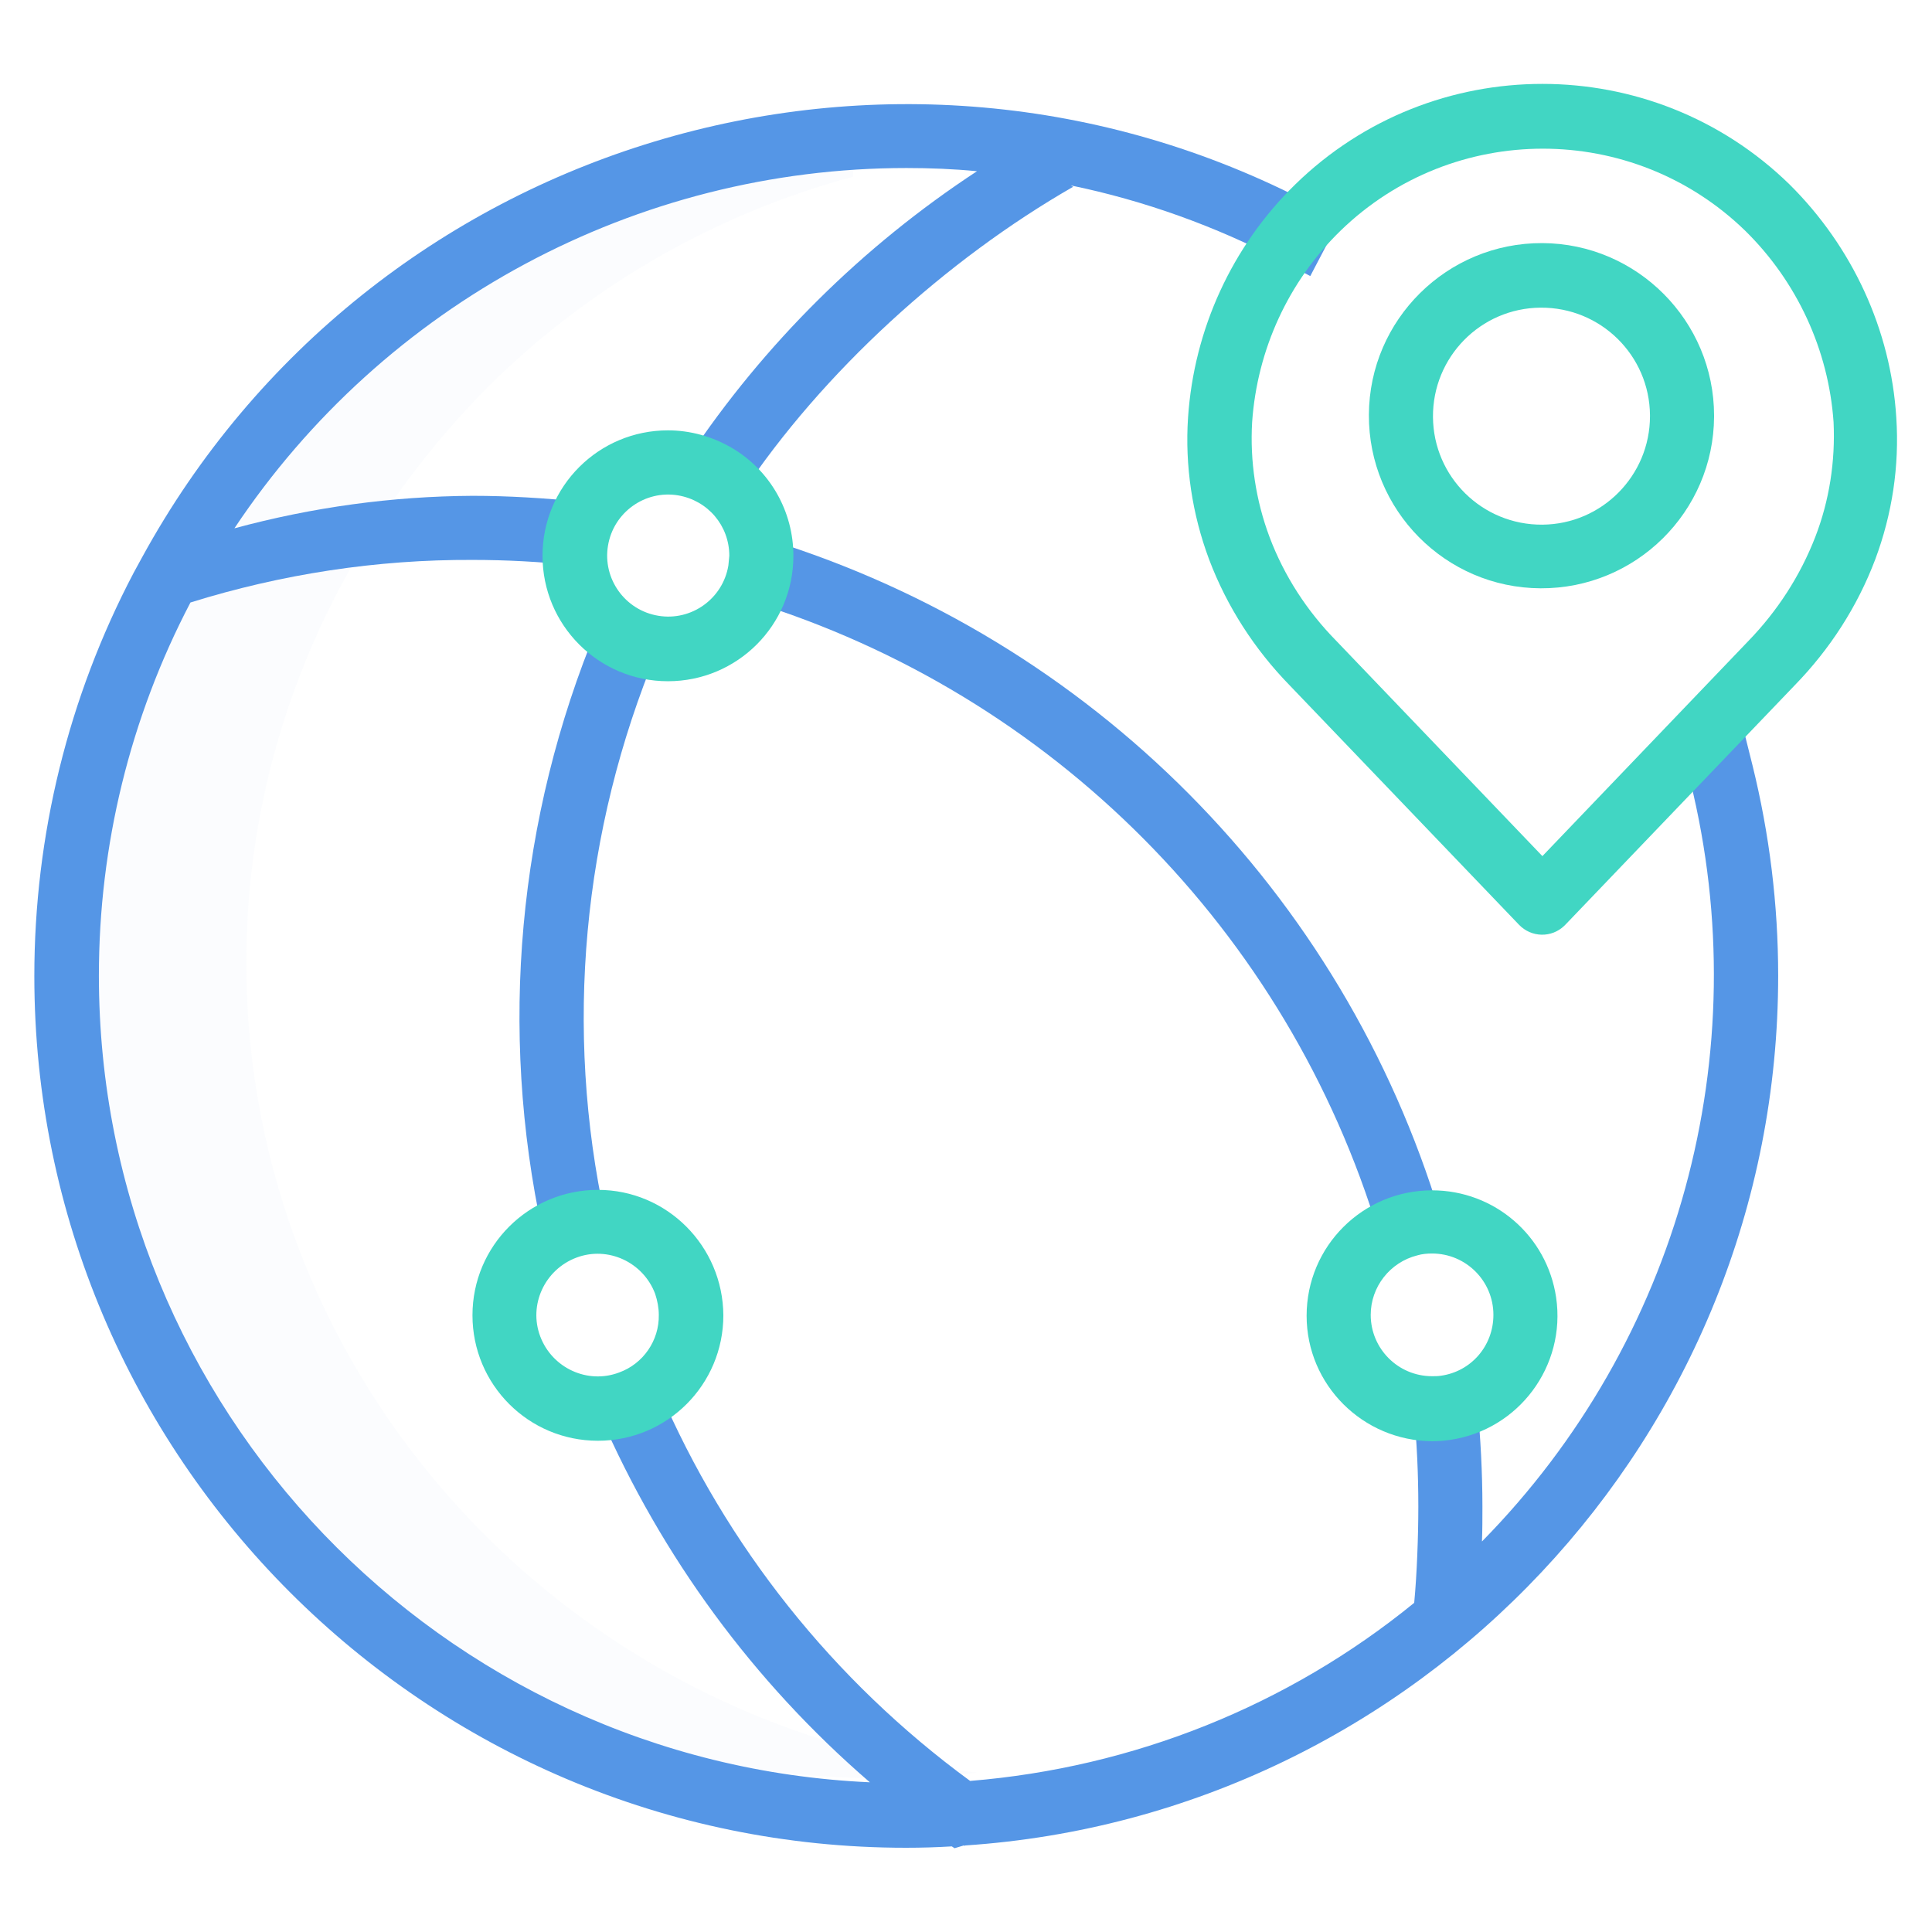
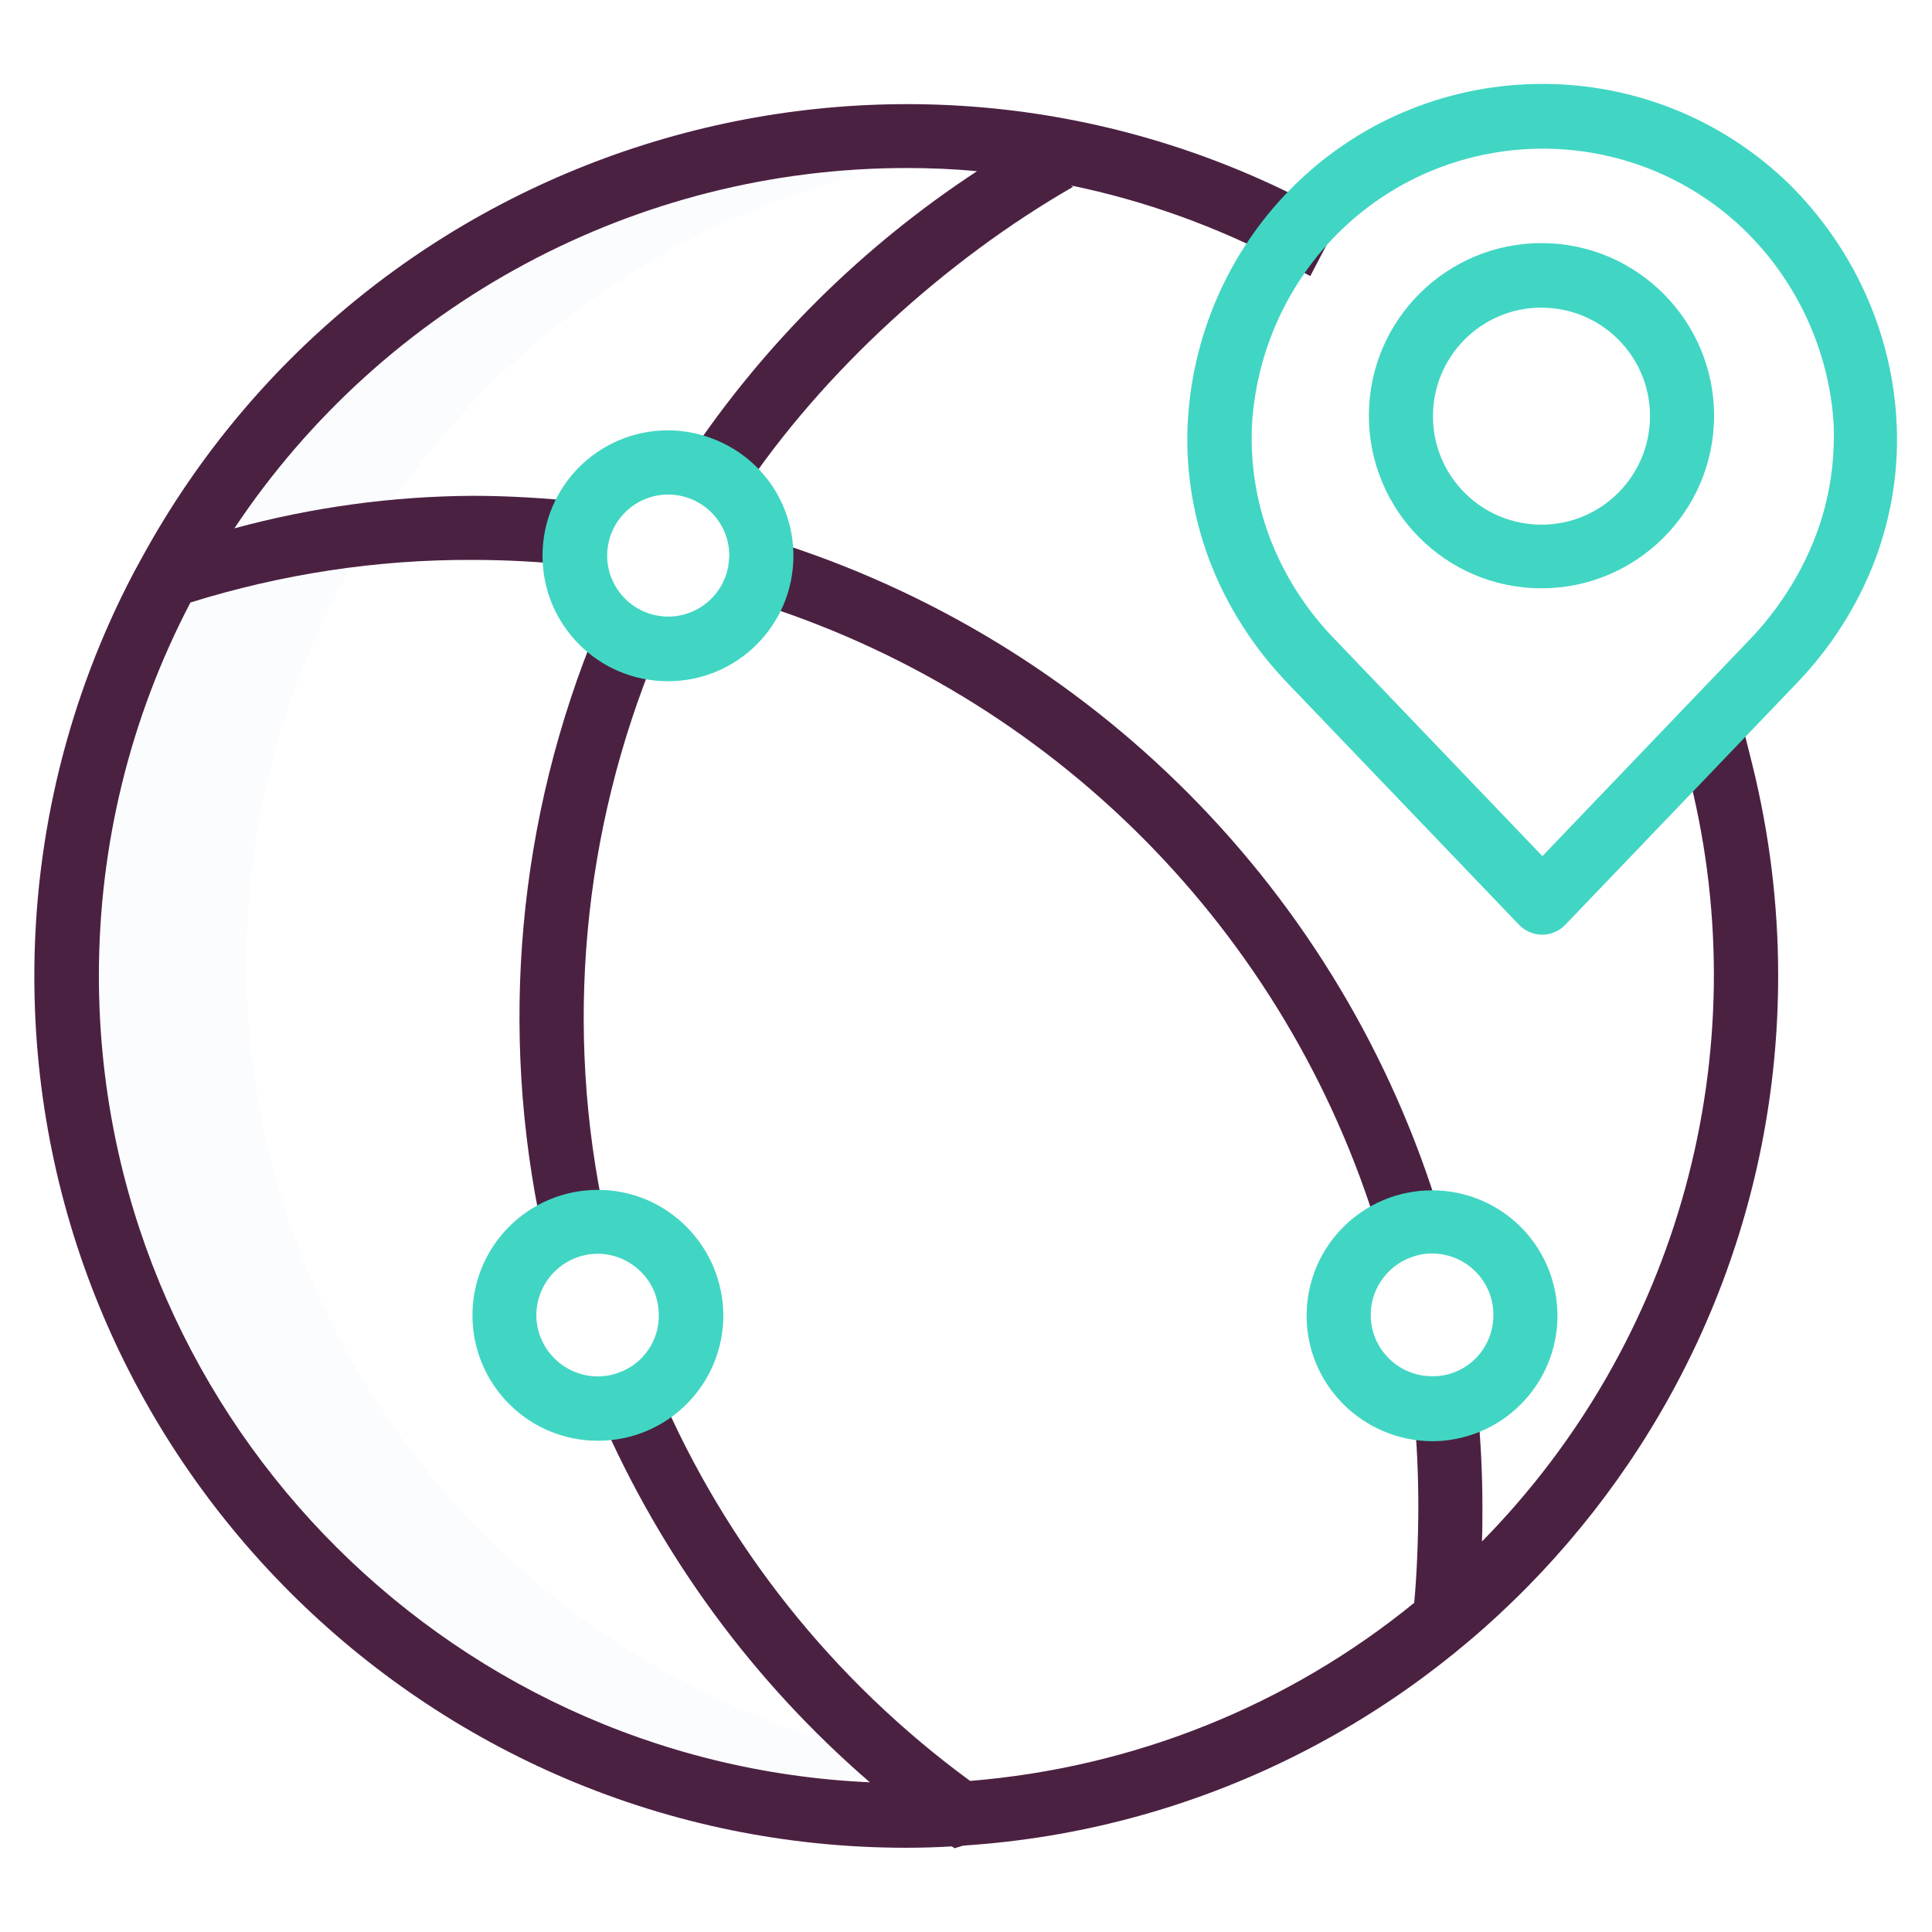
<svg xmlns="http://www.w3.org/2000/svg" version="1.1" id="Calque_1" x="0" y="0" viewBox="0 0 422 422" xml:space="preserve">
-   <style>.st1{fill:#41d6c3}.st2{fill:#5596e6}</style>
+   <style>.st1{fill:#41d6c3}.st2{fill:#4B2142}</style>
  <path d="M53.8 210.3c0-47.1 19-91.8 53-126 22.1-21.9 49.5-37.6 79.5-45.7v-6.3c-46.5 1.5-89.2 19.9-121.8 52-34.1 34.2-53.1 78.9-53.1 126 0 98.2 81.1 178.1 180.8 178.1 7.1 0 14.2-.4 21.2-1.2-89.7-10.4-159.6-85.7-159.6-176.9z" opacity=".1" fill="#d4e1f4" />
  <path class="st1" d="M336.9 53.1c-20.8-.1-37.8 16.7-37.9 37.5s16.7 37.8 37.5 37.9 37.8-16.7 37.9-37.5v-.2c0-20.7-16.8-37.6-37.5-37.7zm0 61.5c-13.1.1-23.8-10.4-23.9-23.5s10.4-23.8 23.5-23.9c13.1-.1 23.8 10.4 23.9 23.5v.2c0 13-10.5 23.6-23.5 23.7z" />
  <path class="st2" d="M168 117.9l-4.1 13.4c65.9 20.3 117.4 72.1 137.3 138.2l13.4-4C293.3 195 238.4 139.7 168 117.9zm-37.5 19a221.7 221.7 0 00-12 132.2l13.7-3c-9-41.4-5-84.6 11.3-123.8l-13-5.4z" />
  <path class="st2" d="M382.8 167.2l-1.7-6.8-13.6 3.4 1.7 6.8c14.7 59.5-2.5 122.4-45.5 166.1.1-2.5.1-5.1.1-7.6 0-7.4-.4-14.9-1.1-22.3l-13.9 1.4c.7 6.9 1 13.9 1 20.9 0 6.3-.3 14.7-.9 21-27.6 22.5-61.4 36-97 38.9-29.9-21.9-53.3-51.3-67.9-85.3l-12.9 5.5c13.4 30.8 33.5 58.2 58.9 80.1-93.6-4.2-168.4-81.6-168.4-176.2 0-28.4 6.8-56.3 20-81.5 19.9-6.2 40.7-9.4 61.6-9.3 7.4 0 14.9.4 22.2 1.2l1.5-13.9c-7.9-.8-15.8-1.3-23.7-1.3-17.6.1-35 2.5-52 7.1C83.9 66.3 139 36.7 198 36.7c5.1 0 10.3.2 15.4.7-25 16.4-46.5 37.7-63.1 62.6l11.7 7.8c17.7-26.6 44.7-51.1 72.4-67l-.5-.3c16 3.3 31.6 8.9 46.1 16.5l6.2 3.3 6.5-12.4-6.2-3.3C194.5-3.7 80.8 30.7 31 121.8l-1.8 3.3c-14.3 27.2-21.7 57.4-21.7 88.1 0 105 85.4 190.4 190.4 190.4 3.4 0 6.7-.1 10-.3.2.1.4.3.6.4l2-.6c.1 0 .1 0 .2.1l.1-.1c99-6.6 177.6-89.3 177.6-190 0-15.5-1.9-30.9-5.6-45.9z" />
  <path class="st1" d="M390.9 40.3c-30-29.3-78-29.3-108 0-13.8 13.5-22.1 31.6-23.4 50.9-.7 10.5.9 21.1 4.6 31 3.9 10.3 9.9 19.6 17.6 27.5l50.1 52.3c2.7 2.8 7.1 2.9 9.9.2l.2-.2 50.1-52.3c7.7-7.9 13.7-17.2 17.6-27.5 3.7-9.9 5.3-20.4 4.6-31-1.2-19.2-9.6-37.3-23.3-50.9zm5.6 77c-3.3 8.5-8.3 16.2-14.6 22.7l-45 47-45-47c-6.4-6.5-11.4-14.2-14.6-22.7-3-8-4.3-16.6-3.8-25.1 1.1-15.8 7.9-30.7 19.3-41.8 24.6-23.9 63.8-23.9 88.4 0 11.3 11.1 18.2 26 19.3 41.8.4 8.5-.9 17.1-4 25.1zM312.8 260c-15.1 0-27.4 12.2-27.4 27.4 0 15.1 12.3 27.3 27.4 27.4 1.3 0 2.7-.1 4-.3 14.9-2.2 25.3-16.1 23.1-31.1-2-13.5-13.5-23.4-27.1-23.4zm1.9 40.5c-.6.1-1.3.1-1.9.1-7.4 0-13.4-6-13.4-13.4 0-6.1 4.2-11.5 10.2-13 1-.3 2.1-.4 3.2-.4 7.4 0 13.4 6 13.4 13.4 0 6.8-4.9 12.4-11.5 13.3zm-184.1-40.6c-15.1 0-27.4 12.2-27.4 27.4 0 15.1 12.2 27.4 27.4 27.4s27.4-12.3 27.4-27.4c-.1-15.1-12.3-27.4-27.4-27.4zm4.6 39.9c-6.9 2.6-14.6-1-17.2-7.9s1-14.6 7.9-17.2 14.6 1 17.2 7.9c.5 1.5.8 3.1.8 4.6.1 5.6-3.4 10.7-8.7 12.6zM145.9 94c-15.1 0-27.4 12.2-27.4 27.4 0 15.1 12.2 27.4 27.4 27.4 15.1 0 27.4-12.2 27.4-27.4 0-9.7-5.1-18.7-13.5-23.6-4.3-2.5-9.1-3.8-13.9-3.8zm13.2 29.5c-1.2 7.3-8.1 12.2-15.3 11-7.3-1.2-12.2-8.1-11-15.3 1.2-7.3 8.1-12.2 15.3-11 6.5 1.1 11.2 6.6 11.2 13.2-.1.7-.1 1.4-.2 2.1z" />
</svg>
